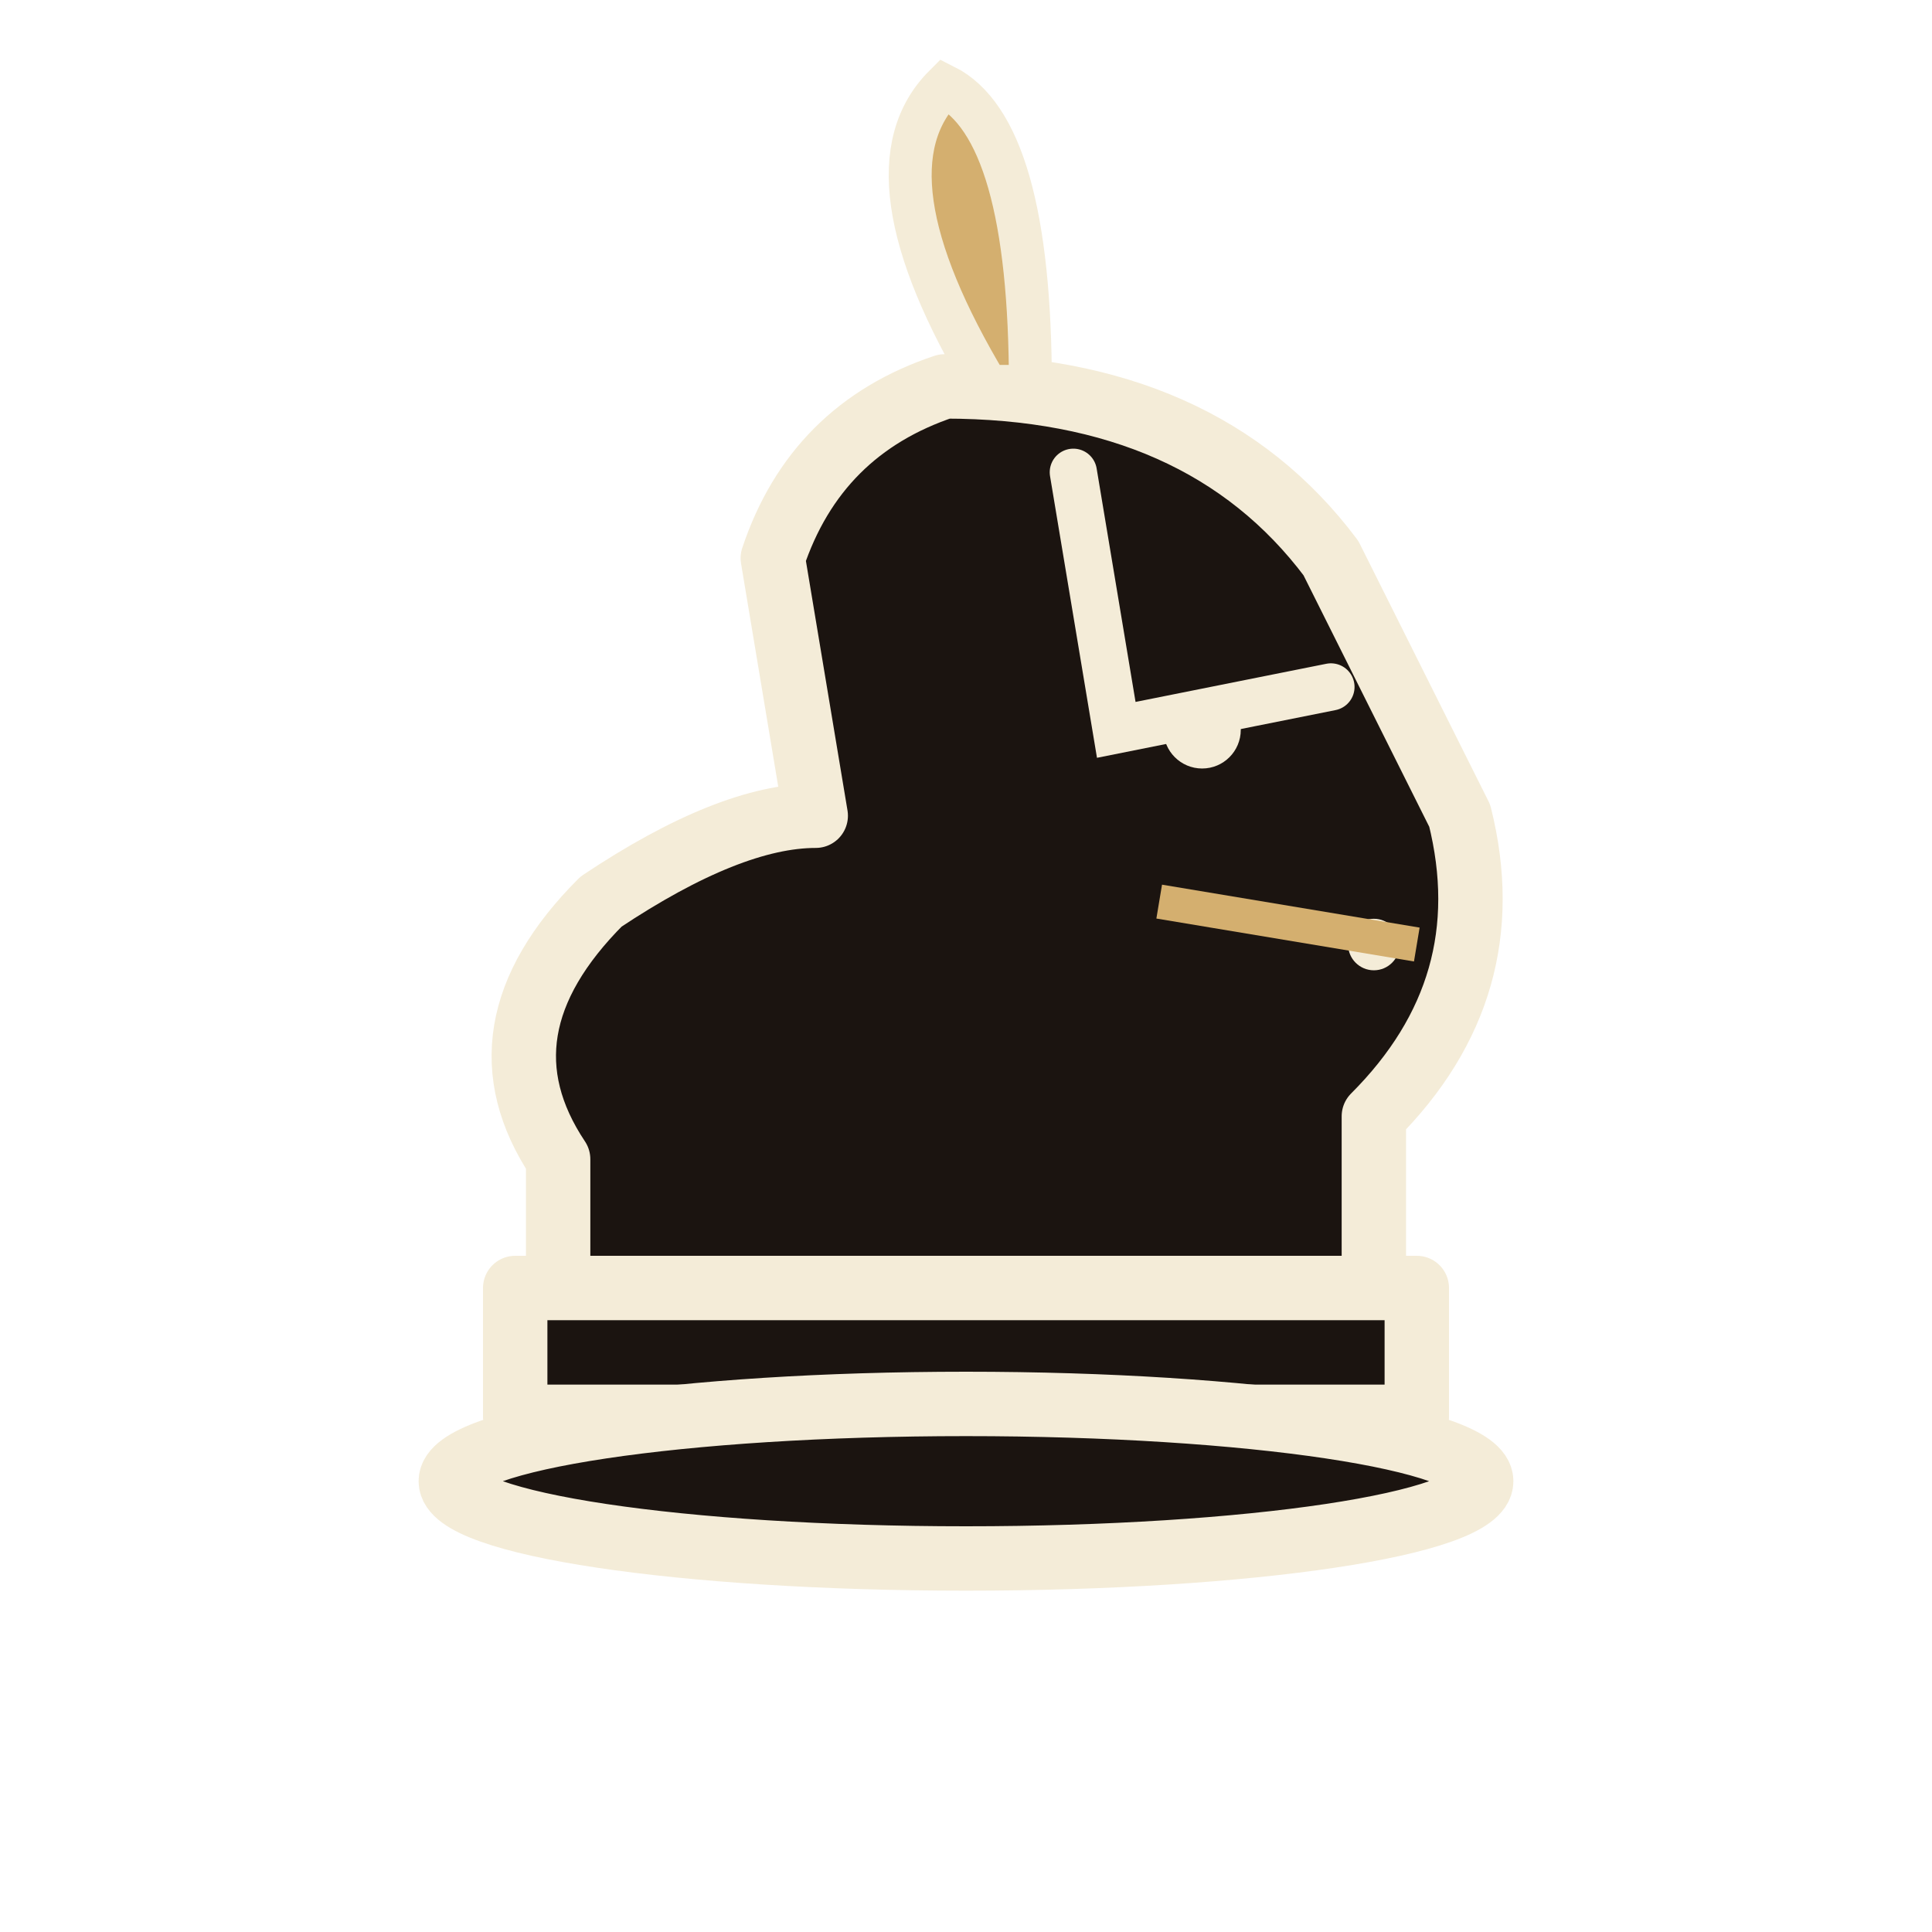
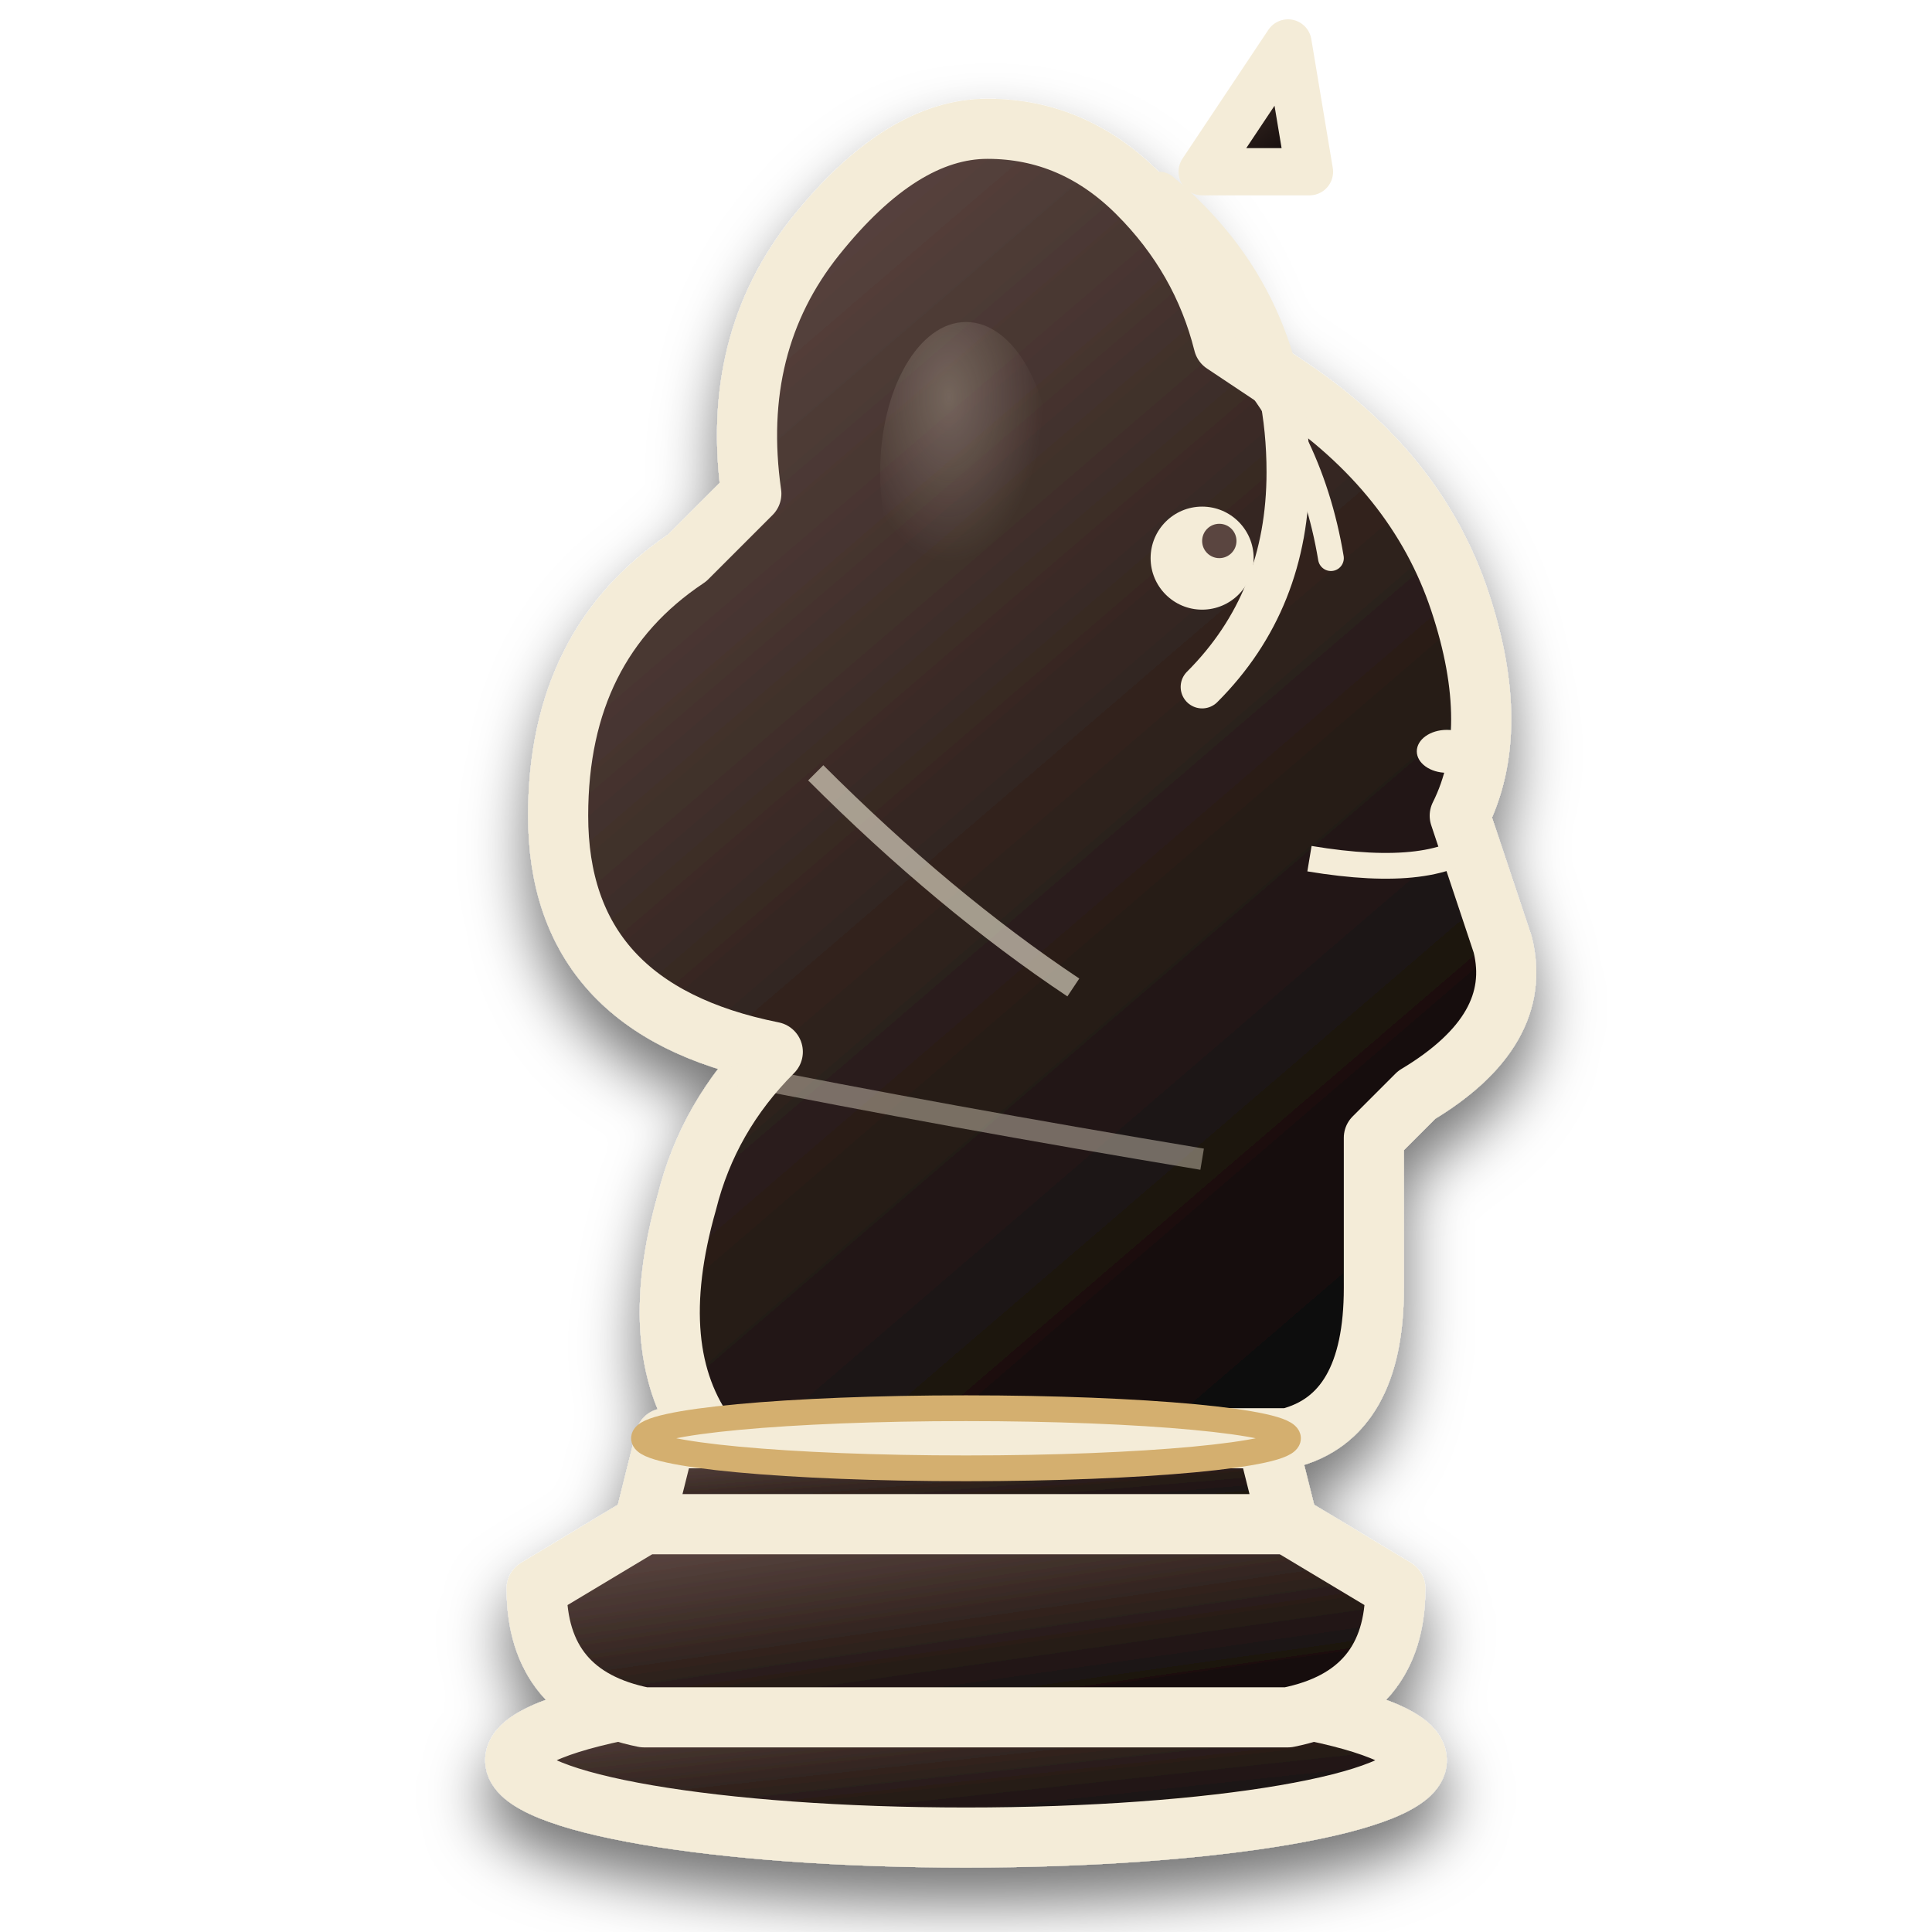
<svg xmlns="http://www.w3.org/2000/svg" viewBox="0 0 45 45">
-   <g fill="#1B1410" stroke="#F4ECD8" stroke-width="1.5" stroke-linejoin="round">
-     <path d="M 22 9 Q 28 9 31 13 L 34 19 Q 35 23 32 26 L 32 30 L 13 30 L 13 27 Q 11 24 14 21 Q 17 19 19 19 L 18 13 Q 19 10 22 9 Z" />
-     <rect x="12" y="30" width="21" height="3" />
-     <ellipse cx="22.5" cy="34.5" rx="12" ry="1.8" />
+   <defs>
+     <linearGradient id="b" x1="0.25" y1="0.05" x2="0.85" y2="1">
+       <stop offset="0%" stop-color="#5A4540" />
+       <stop offset="50%" stop-color="#2E211C" />
+       <stop offset="100%" stop-color="#0A0507" />
+     </linearGradient>
+     <radialGradient id="h" cx="0.4" cy="0.25" r="0.55">
+       <stop offset="0%" stop-color="#F4ECD8" stop-opacity="0.25" />
+       <stop offset="100%" stop-color="#F4ECD8" stop-opacity="0" />
+     </radialGradient>
+     <filter id="dr" x="-20%" y="-10%" width="140%" height="130%">
+       <feGaussianBlur in="SourceAlpha" stdDeviation="0.7" />
+       <feOffset dy="0.8" />
+       <feComponentTransfer>
+         <feFuncA type="linear" slope="0.55" />
+       </feComponentTransfer>
+       <feMerge>
+         <feMergeNode />
+         <feMergeNode in="SourceGraphic" />
+       </feMerge>
+     </filter>
+   </defs>
+   <g filter="url(#dr)" stroke="#F4ECD8" stroke-width="1.4" stroke-linejoin="round" fill="url(#b)">
+     <ellipse cx="22.5" cy="41" rx="10.5" ry="1.8" />
+     <path d="M 12.5 37 Q 12.5 39.5 15 40 L 30 40 Q 32.5 39.5 32.5 37 L 30 35.5 L 15 35.5 Z" />
+     <path d="M 15.5 33.5 L 29.5 33.5 L 30 35.5 L 15 35.5 Z" />
+     <path d="       M 22 33.5       L 16.5 33.5       Q 15 31.5 16 28       Q 16.5 26 18 24.5       Q 13 23.5 13 19       Q 13 15 16 13       L 17.5 11.5       Q 17 8 19 5.5       Q 21 3 23 3       Q 25 3 26.5 4.5       Q 28 6 28.5 8       L 30 9       Q 33 11 34 14       Q 35 17 34 19       L 35 22       Q 35.5 24 33 25.5       L 32 26.5       L 32 30       Q 32 33 30 33.5       L 22 33.5 Z" />
  </g>
-   <path d="M 25 11 L 26 17 L 31 16" stroke="#F4ECD8" stroke-width="1.1" fill="none" stroke-linecap="round" />
-   <circle cx="28" cy="17" r="0.9" fill="#F4ECD8" />
-   <circle cx="32" cy="22" r="0.6" fill="#F4ECD8" />
-   <path d="M 23 9 Q 20 4 22 2 Q 24 3 24 9 Z" fill="#D4AF6F" stroke="#F4ECD8" stroke-width="1" />
-   <path d="M 27 21 L 33 22" stroke="#D4AF6F" stroke-width="0.8" />
+   <path d="M 27 4.5 Q 30 7 30 11 Q 30 14 28 16" stroke="#F4ECD8" stroke-width="1" fill="none" stroke-linecap="round" />
+   <path d="M 28.5 8 Q 30.5 10 31 13" stroke="#F4ECD8" stroke-width="0.6" fill="none" stroke-linecap="round" />
+   <path d="M 28 4 L 30 1 L 30.5 4 Z" fill="url(#b)" stroke="#F4ECD8" stroke-width="1.1" stroke-linejoin="round" />
+   <circle cx="28" cy="13" r="1.2" fill="#F4ECD8" />
+   <circle cx="28.4" cy="12.6" r="0.4" fill="#5A4540" />
+   <ellipse cx="33.7" cy="17.5" rx="0.7" ry="0.5" fill="#F4ECD8" />
+   <path d="M 30.5 20 Q 33.5 20.5 34.5 19.5" stroke="#F4ECD8" stroke-width="0.6" fill="none" />
+   <path d="M 19 18 Q 22 21 25 23" stroke="#F4ECD8" stroke-width="0.5" fill="none" opacity="0.6" />
+   <path d="M 17 25 Q 22 26 28 27" stroke="#F4ECD8" stroke-width="0.5" fill="none" opacity="0.4" />
+   <ellipse cx="22.5" cy="11" rx="2" ry="3.5" fill="url(#h)" />
+   <ellipse cx="22.5" cy="33.5" rx="7.5" ry="0.7" fill="none" stroke="#D4AF6F" stroke-width="0.6" />
</svg>
